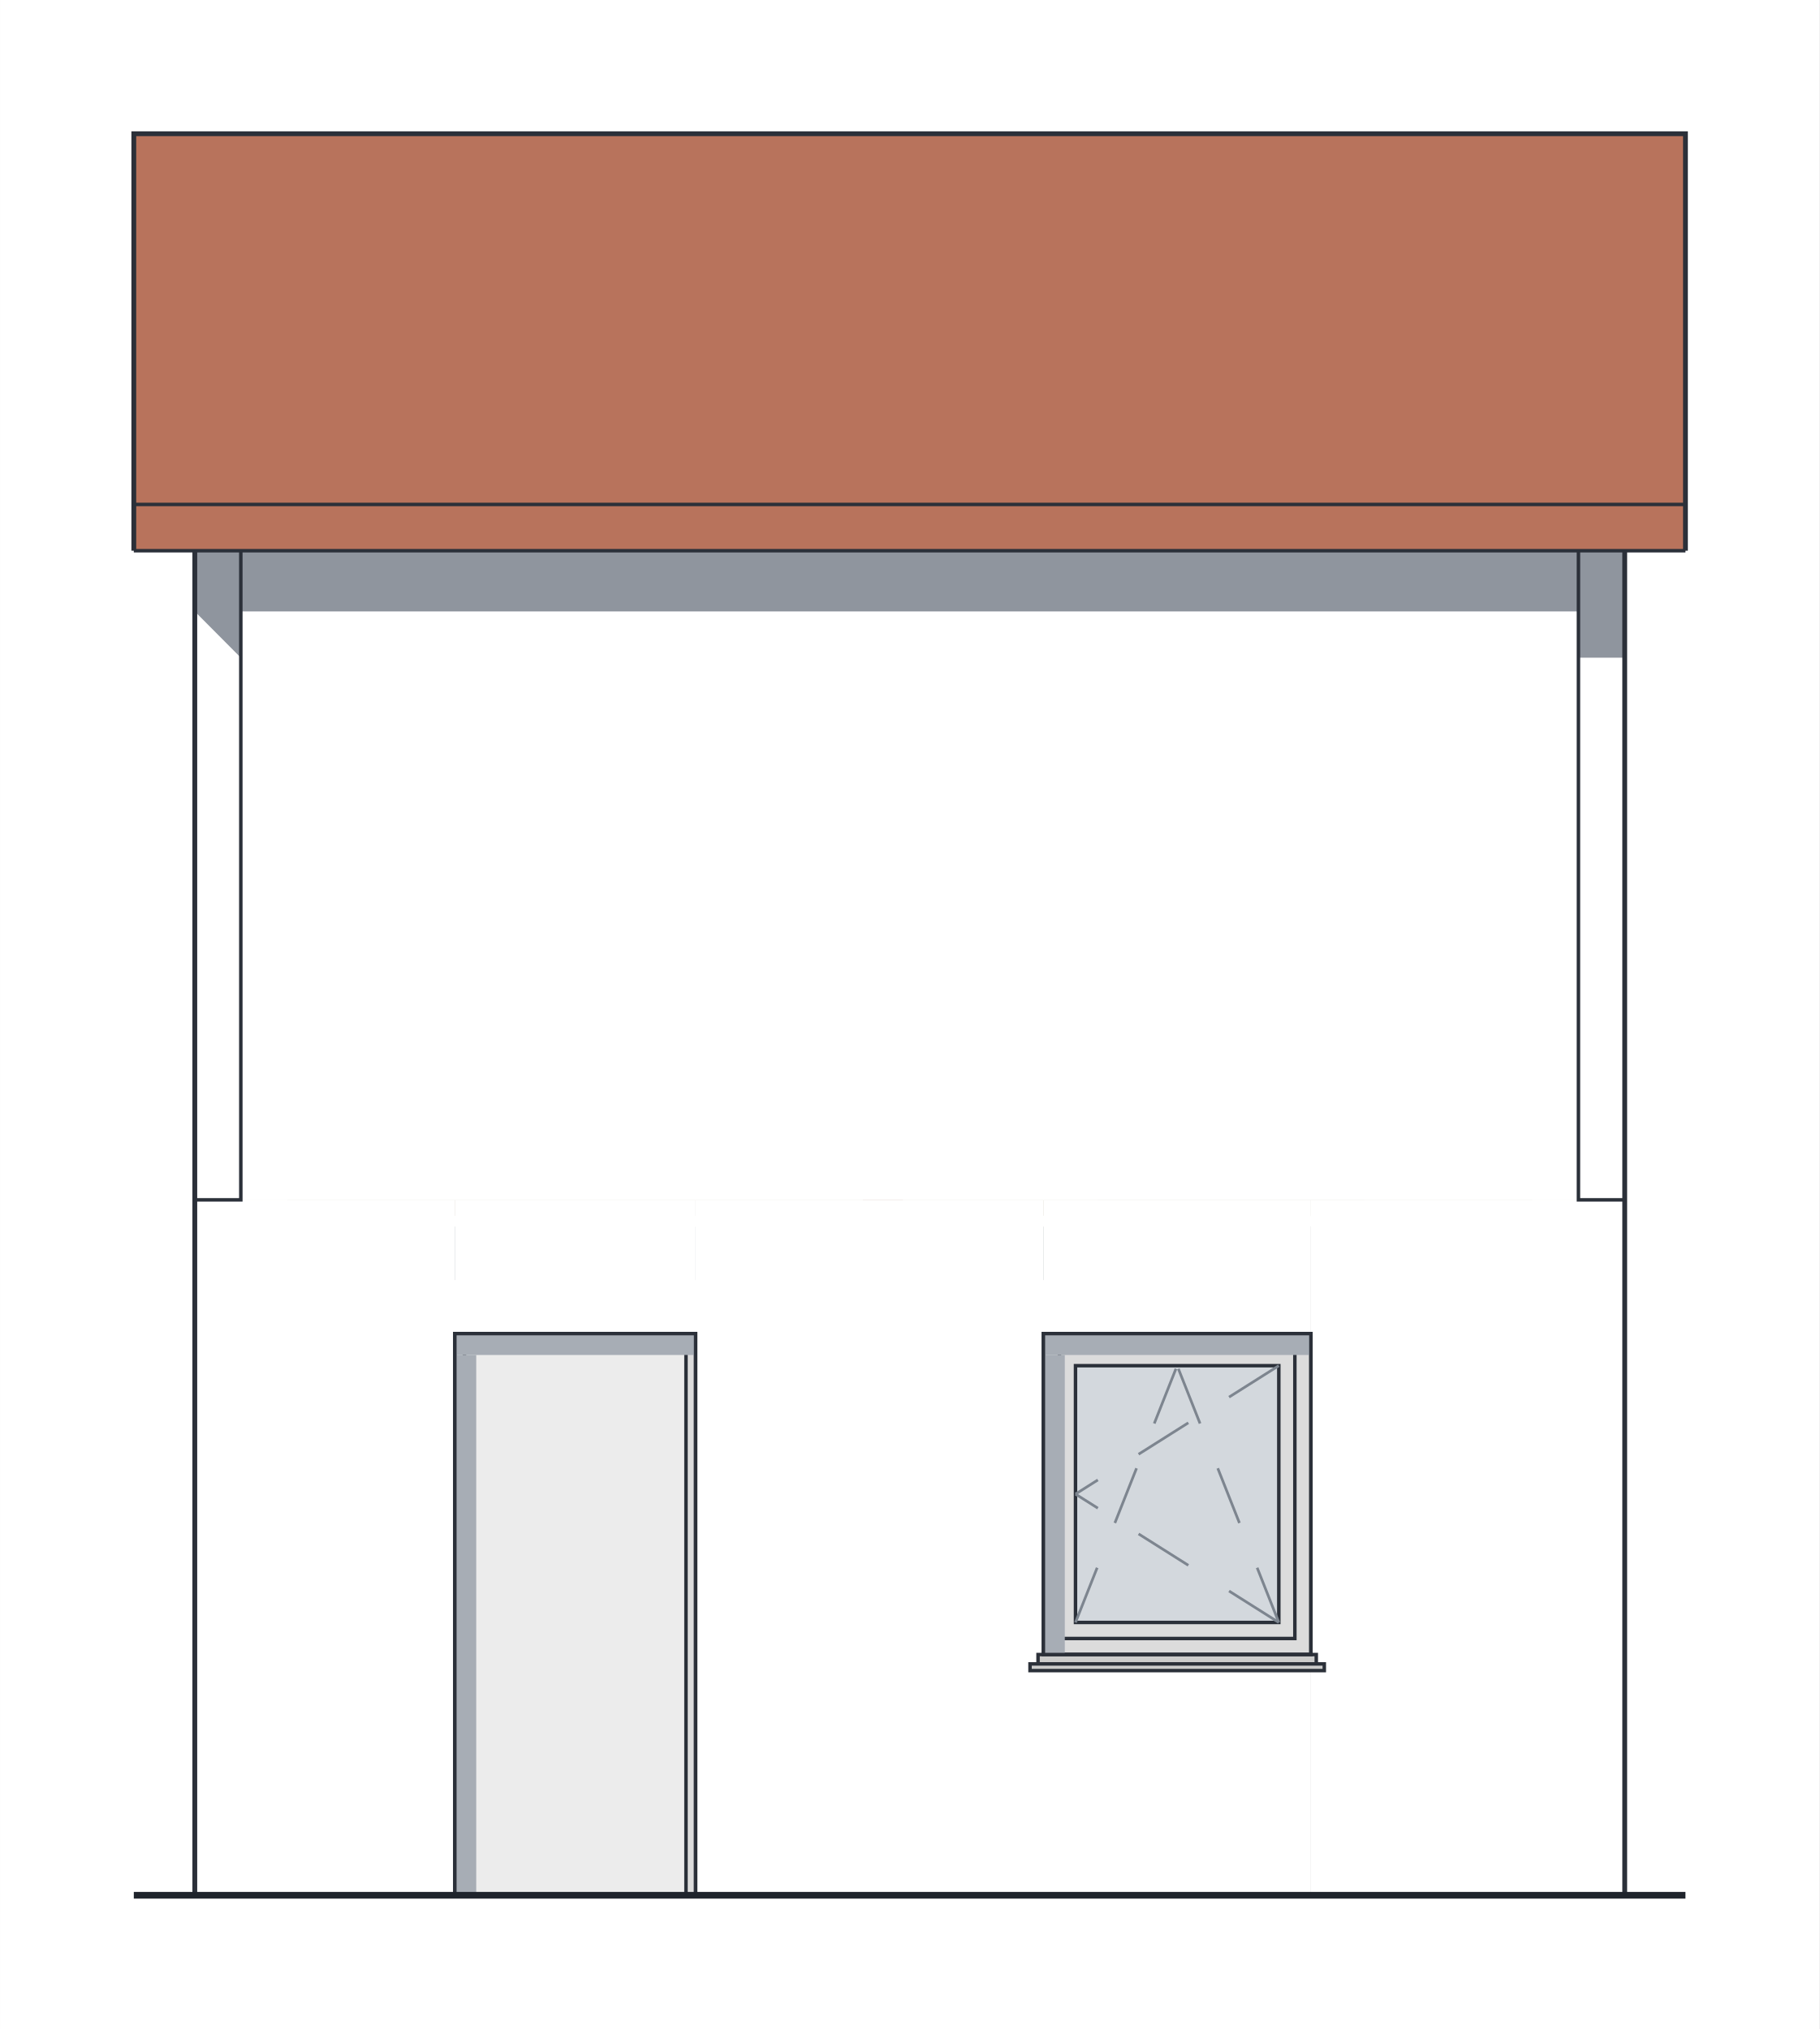
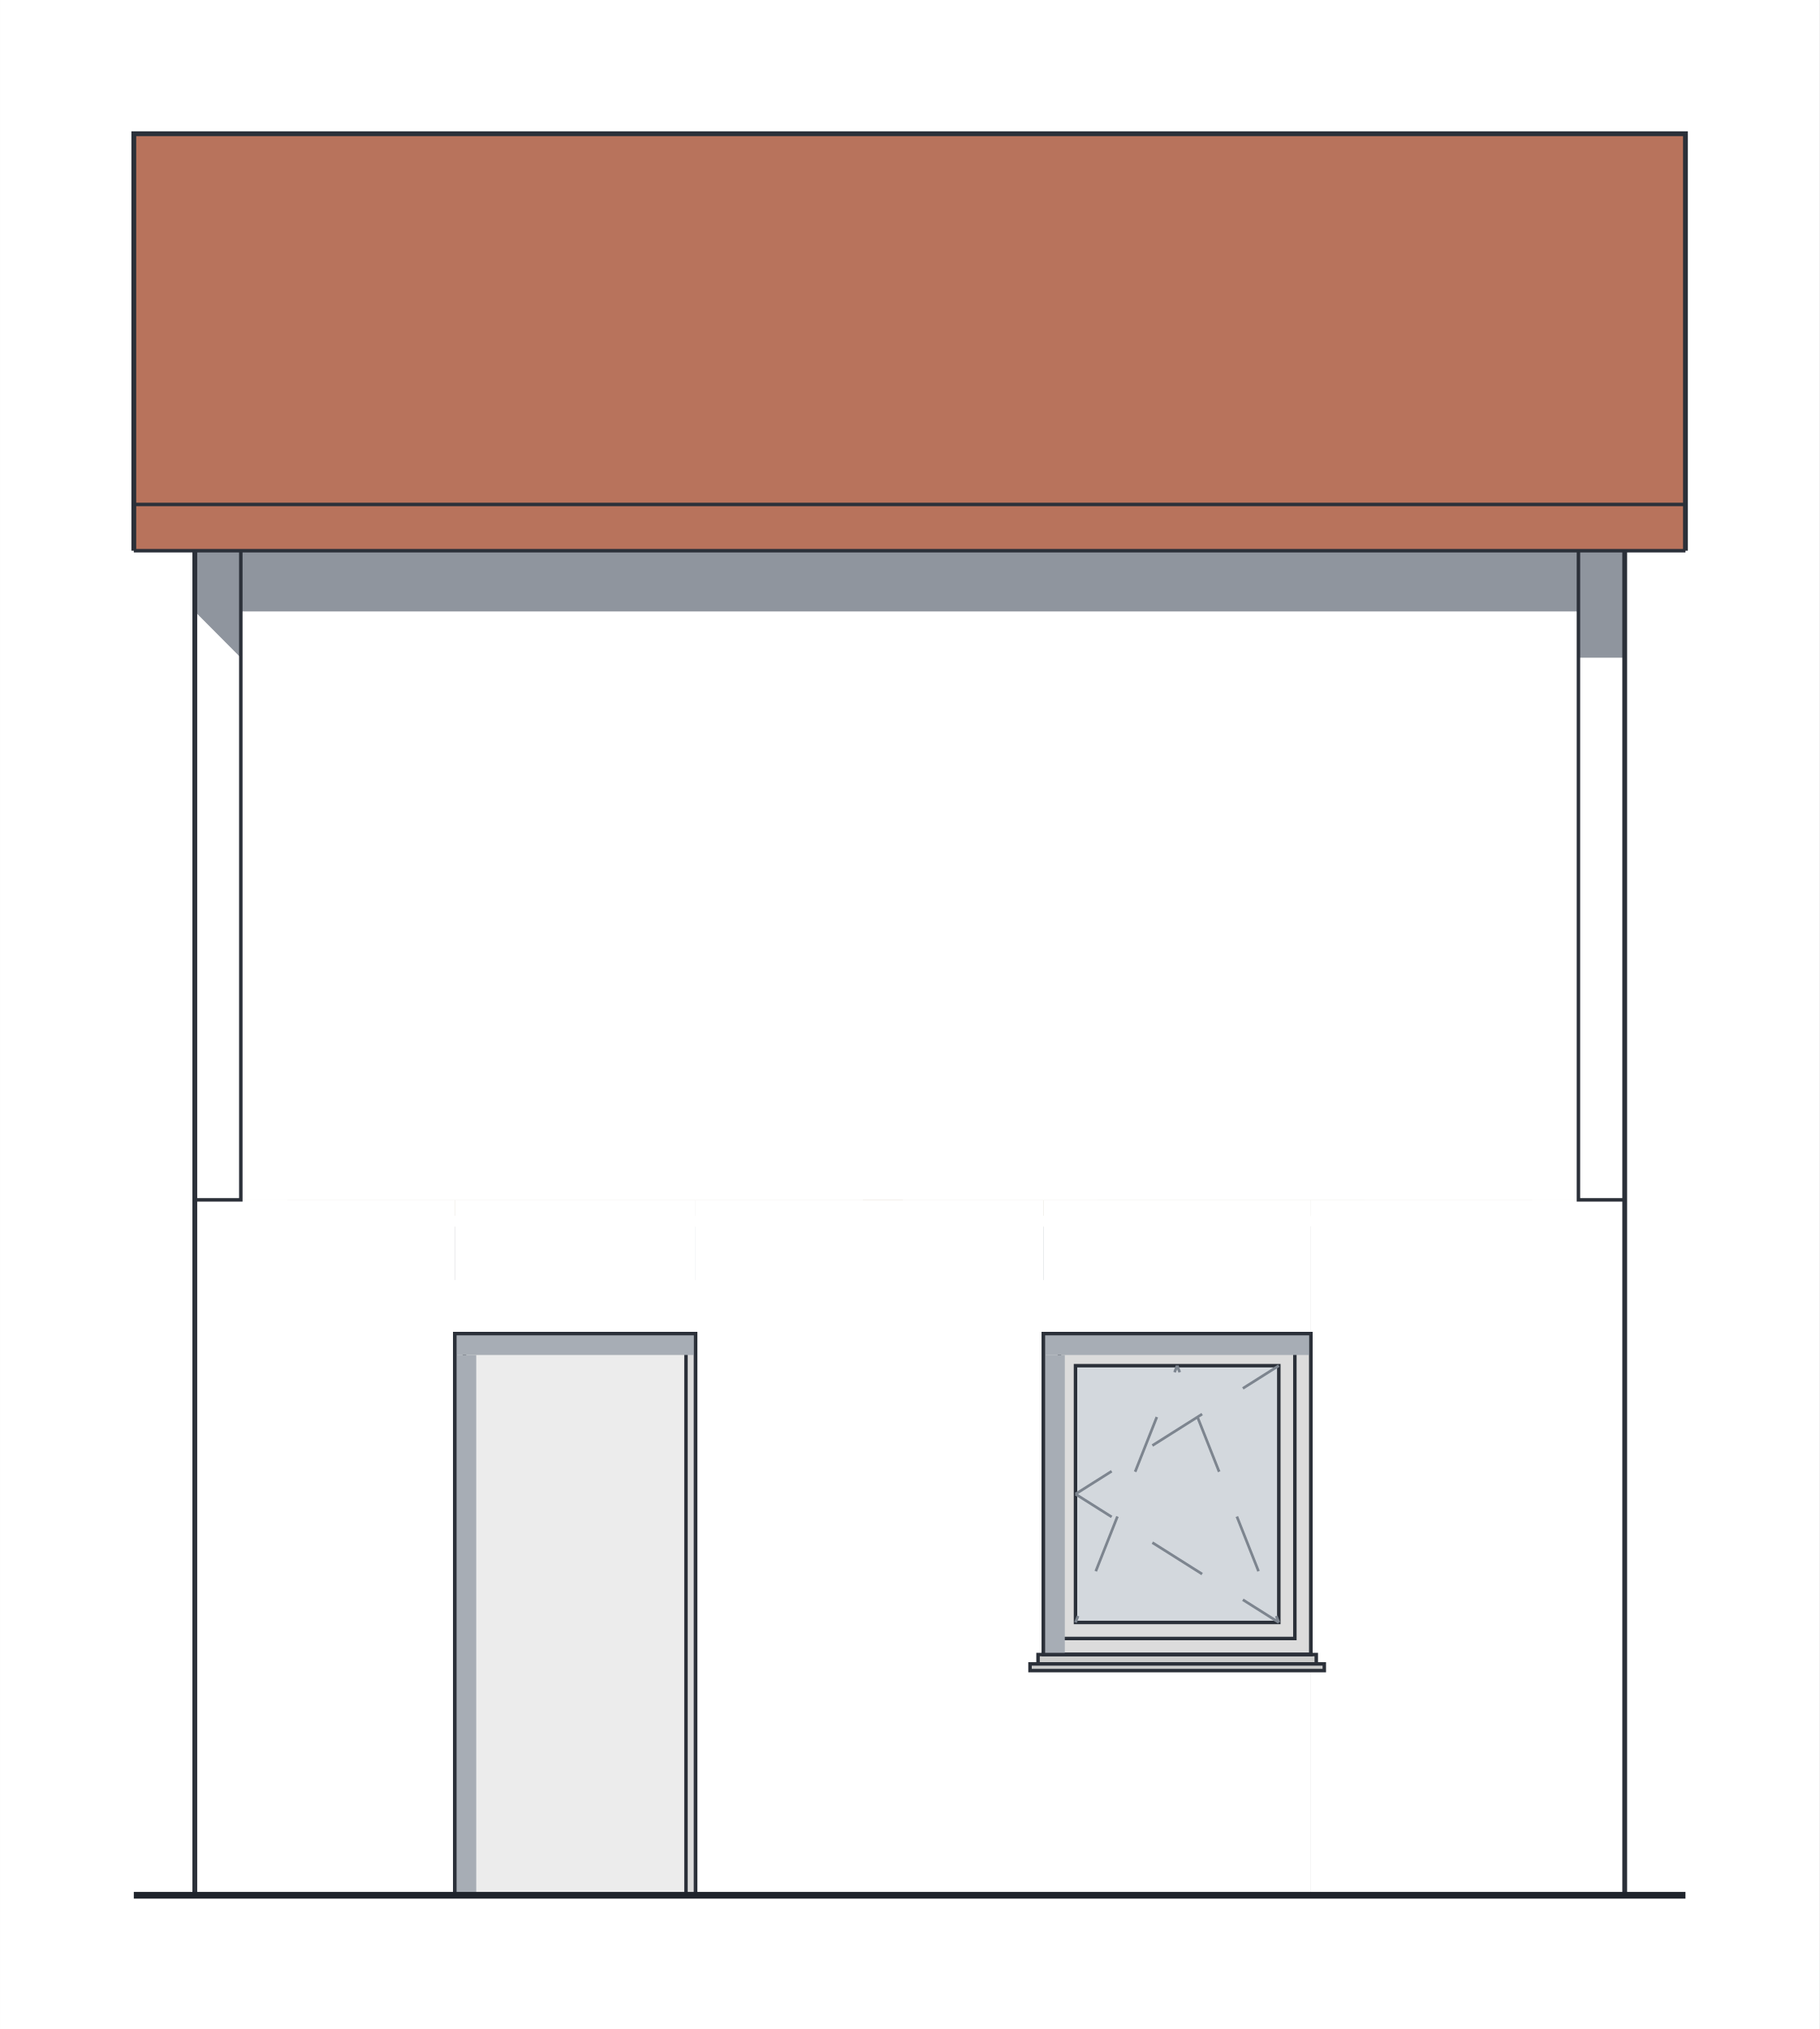
<svg xmlns="http://www.w3.org/2000/svg" viewBox="0.1 0 6.8 7.586" width="68mm" height="75.856mm">
  <rect x="0.1" y="0" width="6.8" height="7.586" fill="#ffffff" />
  <g stroke-linecap="butt" stroke-linejoin="miter" stroke-miterlimit="4">
    <polygon points="6.173,7.086 6.173,4.486 5.4,4.486 5.4,7.086" fill="#ffffff" stroke="none" stroke-width="0" />
    <polygon points="5.4,7.086 5.4,6.186 4,6.186 4,7.086" fill="#ffffff" stroke="none" stroke-width="0" />
    <polygon points="5.4,4.886 5.4,4.486 4,4.486 4,4.886" fill="#ffffff" stroke="none" stroke-width="0" />
    <polygon points="4,7.086 4,4.486 0.828,4.486 0.828,7.086" fill="#ffffff" stroke="none" stroke-width="0" />
    <polygon points="5.4,6.186 5.4,6.468 5.281,6.468 4.999,6.186" fill="#8f959e" stroke="none" stroke-width="0" />
    <polygon points="4.2,4.867 5.2,4.867 5.219,4.886 4.219,4.886" fill="#8f959e" stroke="none" stroke-width="0" />
    <polygon points="4.2,4.867 5.2,4.867 5.2,4.486 4.2,4.486" fill="#9aa0a6" stroke="none" stroke-width="0" />
    <polygon points="4.2,5.04 5.2,5.04 5.2,4.659 4.2,4.659" fill="#9aa0a6" stroke="none" stroke-width="0" />
    <polygon points="4.2,5.214 5.2,5.214 5.2,4.832 4.2,4.832" fill="#9aa0a6" stroke="none" stroke-width="0" />
    <polygon points="6.173,4.486 6.173,1.886 0.828,1.886 0.828,4.486" fill="#ffffff" stroke="none" stroke-width="0" />
    <polygon points="4.2,5.387 5.2,5.387 5.2,5.006 4.2,5.006" fill="#9aa0a6" stroke="none" stroke-width="0" />
    <polygon points="4.2,5.56 5.2,5.56 5.2,5.179 4.2,5.179" fill="#9aa0a6" stroke="none" stroke-width="0" />
    <polygon points="4.2,5.734 5.2,5.734 5.2,5.352 4.2,5.352" fill="#9aa0a6" stroke="none" stroke-width="0" />
    <polygon points="4.2,5.907 5.2,5.907 5.2,5.526 4.2,5.526" fill="#9aa0a6" stroke="none" stroke-width="0" />
    <polygon points="4.2,6.08 5.2,6.08 5.2,5.699 4.2,5.699" fill="#9aa0a6" stroke="none" stroke-width="0" />
    <polygon points="4.2,6.254 5.2,6.254 5.2,5.872 4.2,5.872" fill="#9aa0a6" stroke="none" stroke-width="0" />
    <polygon points="4.2,6.427 5.2,6.427 5.2,6.046 4.2,6.046" fill="#9aa0a6" stroke="none" stroke-width="0" />
    <polygon points="4.2,6.6 5.2,6.6 5.2,6.219 4.2,6.219" fill="#9aa0a6" stroke="none" stroke-width="0" />
    <polygon points="4.2,6.774 5.2,6.774 5.2,6.392 4.2,6.392" fill="#9aa0a6" stroke="none" stroke-width="0" />
    <polygon points="4.2,6.947 5.2,6.947 5.2,6.566 4.2,6.566" fill="#9aa0a6" stroke="none" stroke-width="0" />
    <polygon points="0.6,1.886 6.4,1.886 6.4,0.5 0.6,0.5" fill="#b8735c" stroke="none" stroke-width="0" />
    <polygon points="4.2,7.086 5.2,7.086 5.2,6.739 4.2,6.739" fill="#9aa0a6" stroke="none" stroke-width="0" />
    <polygon points="4.2,7.086 5.2,7.086 5.2,6.912 4.2,6.912" fill="#9aa0a6" stroke="none" stroke-width="0" />
    <polygon points="1,4.546 6,4.546 6,4.486 1,4.486" fill="#c9c2b3" stroke="none" stroke-width="0" />
    <polygon points="1,4.586 6,4.586 6,4.546 1,4.546" fill="#ffffff" stroke="none" stroke-width="0" />
    <polygon points="1,4.786 6,4.786 6,4.586 1,4.586" fill="#9aa0a6" stroke="none" stroke-width="0" />
    <polygon points="5.827,7.086 6.173,7.086 6.173,4.486 5.827,4.486" fill="#ffffff" stroke="none" stroke-width="0" />
    <polygon points="1.173,7.086 1.173,4.486 0.828,4.486 0.828,7.086" fill="#ffffff" stroke="none" stroke-width="0" />
    <polygon points="3.325,7.086 3.475,7.086 3.475,4.486 3.325,4.486" fill="#8c5544" stroke="none" stroke-width="0" />
    <polygon points="1,4.486 6,4.486 6,2.059 1,2.059" fill="#ffffff" stroke="none" stroke-width="0" />
    <polygon points="5.827,4.486 6.173,4.486 6.173,1.886 5.827,1.886" fill="#ffffff" stroke="none" stroke-width="0" />
    <polygon points="1.173,4.486 1.173,1.886 0.828,1.886 0.828,4.486" fill="#ffffff" stroke="none" stroke-width="0" />
    <polygon points="6,2.059 6,2.286 1,2.286 1,2.059" fill="#8f959e" stroke="none" stroke-width="0" />
    <polygon points="5.827,1.886 6.173,1.886 6.173,2.286 5.827,2.286" fill="#8f959e" stroke="none" stroke-width="0" />
    <polygon points="0.828,1.886 1.173,1.886 1.173,2.286 1,2.286 0.828,2.113" fill="#8f959e" stroke="none" stroke-width="0" />
    <polygon points="1,2.059 6,2.059 6,2.459 1,2.459" fill="#8f959e" stroke="none" stroke-width="0" />
    <polygon points="5.827,2.059 6.173,2.059 6.173,2.459 5.827,2.459" fill="#8f959e" stroke="none" stroke-width="0" />
    <polygon points="0.828,2.059 1.173,2.059 1.173,2.459 1,2.459 0.828,2.286" fill="#8f959e" stroke="none" stroke-width="0" />
    <polygon points="0.828,7.086 1.8,7.086 1.8,4.486 0.828,4.486" fill="#ffffff" stroke="none" stroke-width="0" />
    <polygon points="1.8,4.986 2.7,4.986 2.7,4.486 1.8,4.486" fill="#ffffff" stroke="none" stroke-width="0" />
    <polygon points="2.7,7.086 4,7.086 4,4.486 2.7,4.486" fill="#ffffff" stroke="none" stroke-width="0" />
    <polygon points="4,7.086 5,7.086 5,6.186 4,6.186" fill="#ffffff" stroke="none" stroke-width="0" />
    <polygon points="4,4.986 5,4.986 5,4.486 4,4.486" fill="#ffffff" stroke="none" stroke-width="0" />
    <polygon points="5,7.086 6.173,7.086 6.173,4.486 5,4.486" fill="#ffffff" stroke="none" stroke-width="0" />
    <polygon points="1,4.486 6,4.486 6,2.059 1,2.059" fill="#ffffff" stroke="none" stroke-width="0" />
    <polygon points="6,2.059 6,2.113 1,2.113 1,2.059" fill="#8f959e" stroke="none" stroke-width="0" />
    <polygon points="1,2.059 6,2.059 6,2.286 1,2.286" fill="#8f959e" stroke="none" stroke-width="0" />
    <polygon points="1.8,7.086 2.7,7.086 2.7,4.986 1.8,4.986" fill="#dcdcdc" stroke="#2b3039" stroke-width="0.013" />
    <polygon points="1.836,7.086 2.664,7.086 2.664,5.049 1.836,5.049" fill="#ececec" stroke="#2b3039" stroke-width="0.013" />
    <polygon points="1.8,5.066 2.7,5.066 2.7,4.986 1.8,4.986" fill="#a7adb5" stroke="none" stroke-width="0" />
    <polygon points="1.8,7.086 1.88,7.086 1.88,5.066 1.8,5.066" fill="#a7adb5" stroke="none" stroke-width="0" />
    <polygon points="4,6.186 5,6.186 5,4.986 4,4.986" fill="#dcdcdc" stroke="#2b3039" stroke-width="0.013" />
    <polygon points="3.98,6.221 5.02,6.221 5.02,6.186 3.98,6.186" fill="#cccccb" stroke="#2b3039" stroke-width="0.013" />
    <polygon points="3.95,6.246 5.05,6.246 5.05,6.221 3.95,6.221" fill="#cccccb" stroke="#2b3039" stroke-width="0.013" />
    <polygon points="4.06,6.126 4.94,6.126 4.94,5.046 4.06,5.046" fill="none" stroke="#2b3039" stroke-width="0.013" />
    <polygon points="4.12,6.066 4.88,6.066 4.88,5.106 4.12,5.106" fill="#d3d8dd" stroke="#2b3039" stroke-width="0.013" />
    <polygon points="4,5.066 5,5.066 5,4.986 4,4.986" fill="#a7adb5" stroke="none" stroke-width="0" />
    <polygon points="4,6.186 4.08,6.186 4.08,5.066 4,5.066" fill="#a7adb5" stroke="none" stroke-width="0" />
-     <line x1="4.88" y1="6.066" x2="4.12" y2="5.586" stroke="#7d858f" stroke-width="0.01" stroke-dasharray="0.22 0.18" />
-     <line x1="4.88" y1="5.106" x2="4.12" y2="5.586" stroke="#7d858f" stroke-width="0.01" stroke-dasharray="0.22 0.18" />
-     <line x1="4.12" y1="6.066" x2="4.5" y2="5.106" stroke="#7d858f" stroke-width="0.01" stroke-dasharray="0.22 0.18" />
-     <line x1="4.88" y1="6.066" x2="4.5" y2="5.106" stroke="#7d858f" stroke-width="0.01" stroke-dasharray="0.22 0.18" />
+     <line x1="4.88" y1="6.066" x2="4.12" y2="5.586" stroke="#7d858f" stroke-width="0.01" stroke-dasharray="0.22 0.18" stroke-dashoffset="0.061" />
+     <line x1="4.88" y1="5.106" x2="4.12" y2="5.586" stroke="#7d858f" stroke-width="0.01" stroke-dasharray="0.22 0.18" stroke-dashoffset="0.061" />
+     <line x1="4.12" y1="6.066" x2="4.5" y2="5.106" stroke="#7d858f" stroke-width="0.01" stroke-dasharray="0.22 0.18" stroke-dashoffset="0.194" />
+     <line x1="4.88" y1="6.066" x2="4.5" y2="5.106" stroke="#7d858f" stroke-width="0.01" stroke-dasharray="0.22 0.18" stroke-dashoffset="0.194" />
    <polygon points="0.6,1.886 6.4,1.886 6.4,2.059 0.6,2.059" fill="#b8735c" stroke="none" stroke-width="0" />
    <polyline points="1.8,7.086 1.8,4.986 2.7,4.986 2.7,7.086" fill="none" stroke="#2b3039" stroke-width="0.013" />
    <polygon points="5,6.186 4,6.186 4,4.986 5,4.986" fill="none" stroke="#2b3039" stroke-width="0.013" />
    <polyline points="6.173,4.486 6,4.486 6,2.059" fill="none" stroke="#2b3039" stroke-width="0.013" />
    <polyline points="1,2.059 1,4.486 0.828,4.486" fill="none" stroke="#2b3039" stroke-width="0.013" />
    <polyline points="2.7,7.086 4,7.086 5,7.086 6.173,7.086 6.173,4.486 6.173,2.059" fill="none" stroke="#2b3039" stroke-width="0.018" />
    <polyline points="0.828,2.059 0.828,4.486 0.828,7.086 1.8,7.086" fill="none" stroke="#2b3039" stroke-width="0.018" />
    <line x1="0.6" y1="1.886" x2="6.4" y2="1.886" stroke="#2b3039" stroke-width="0.013" />
    <line x1="6.4" y1="2.059" x2="0.6" y2="2.059" stroke="#2b3039" stroke-width="0.013" />
    <polyline points="6.4,2.059 6.4,1.886 6.4,0.5 0.6,0.5 0.6,1.886 0.6,2.059" fill="none" stroke="#2b3039" stroke-width="0.018" />
    <line x1="0.6" y1="7.086" x2="6.4" y2="7.086" stroke="#1f242c" stroke-width="0.025" />
  </g>
</svg>
